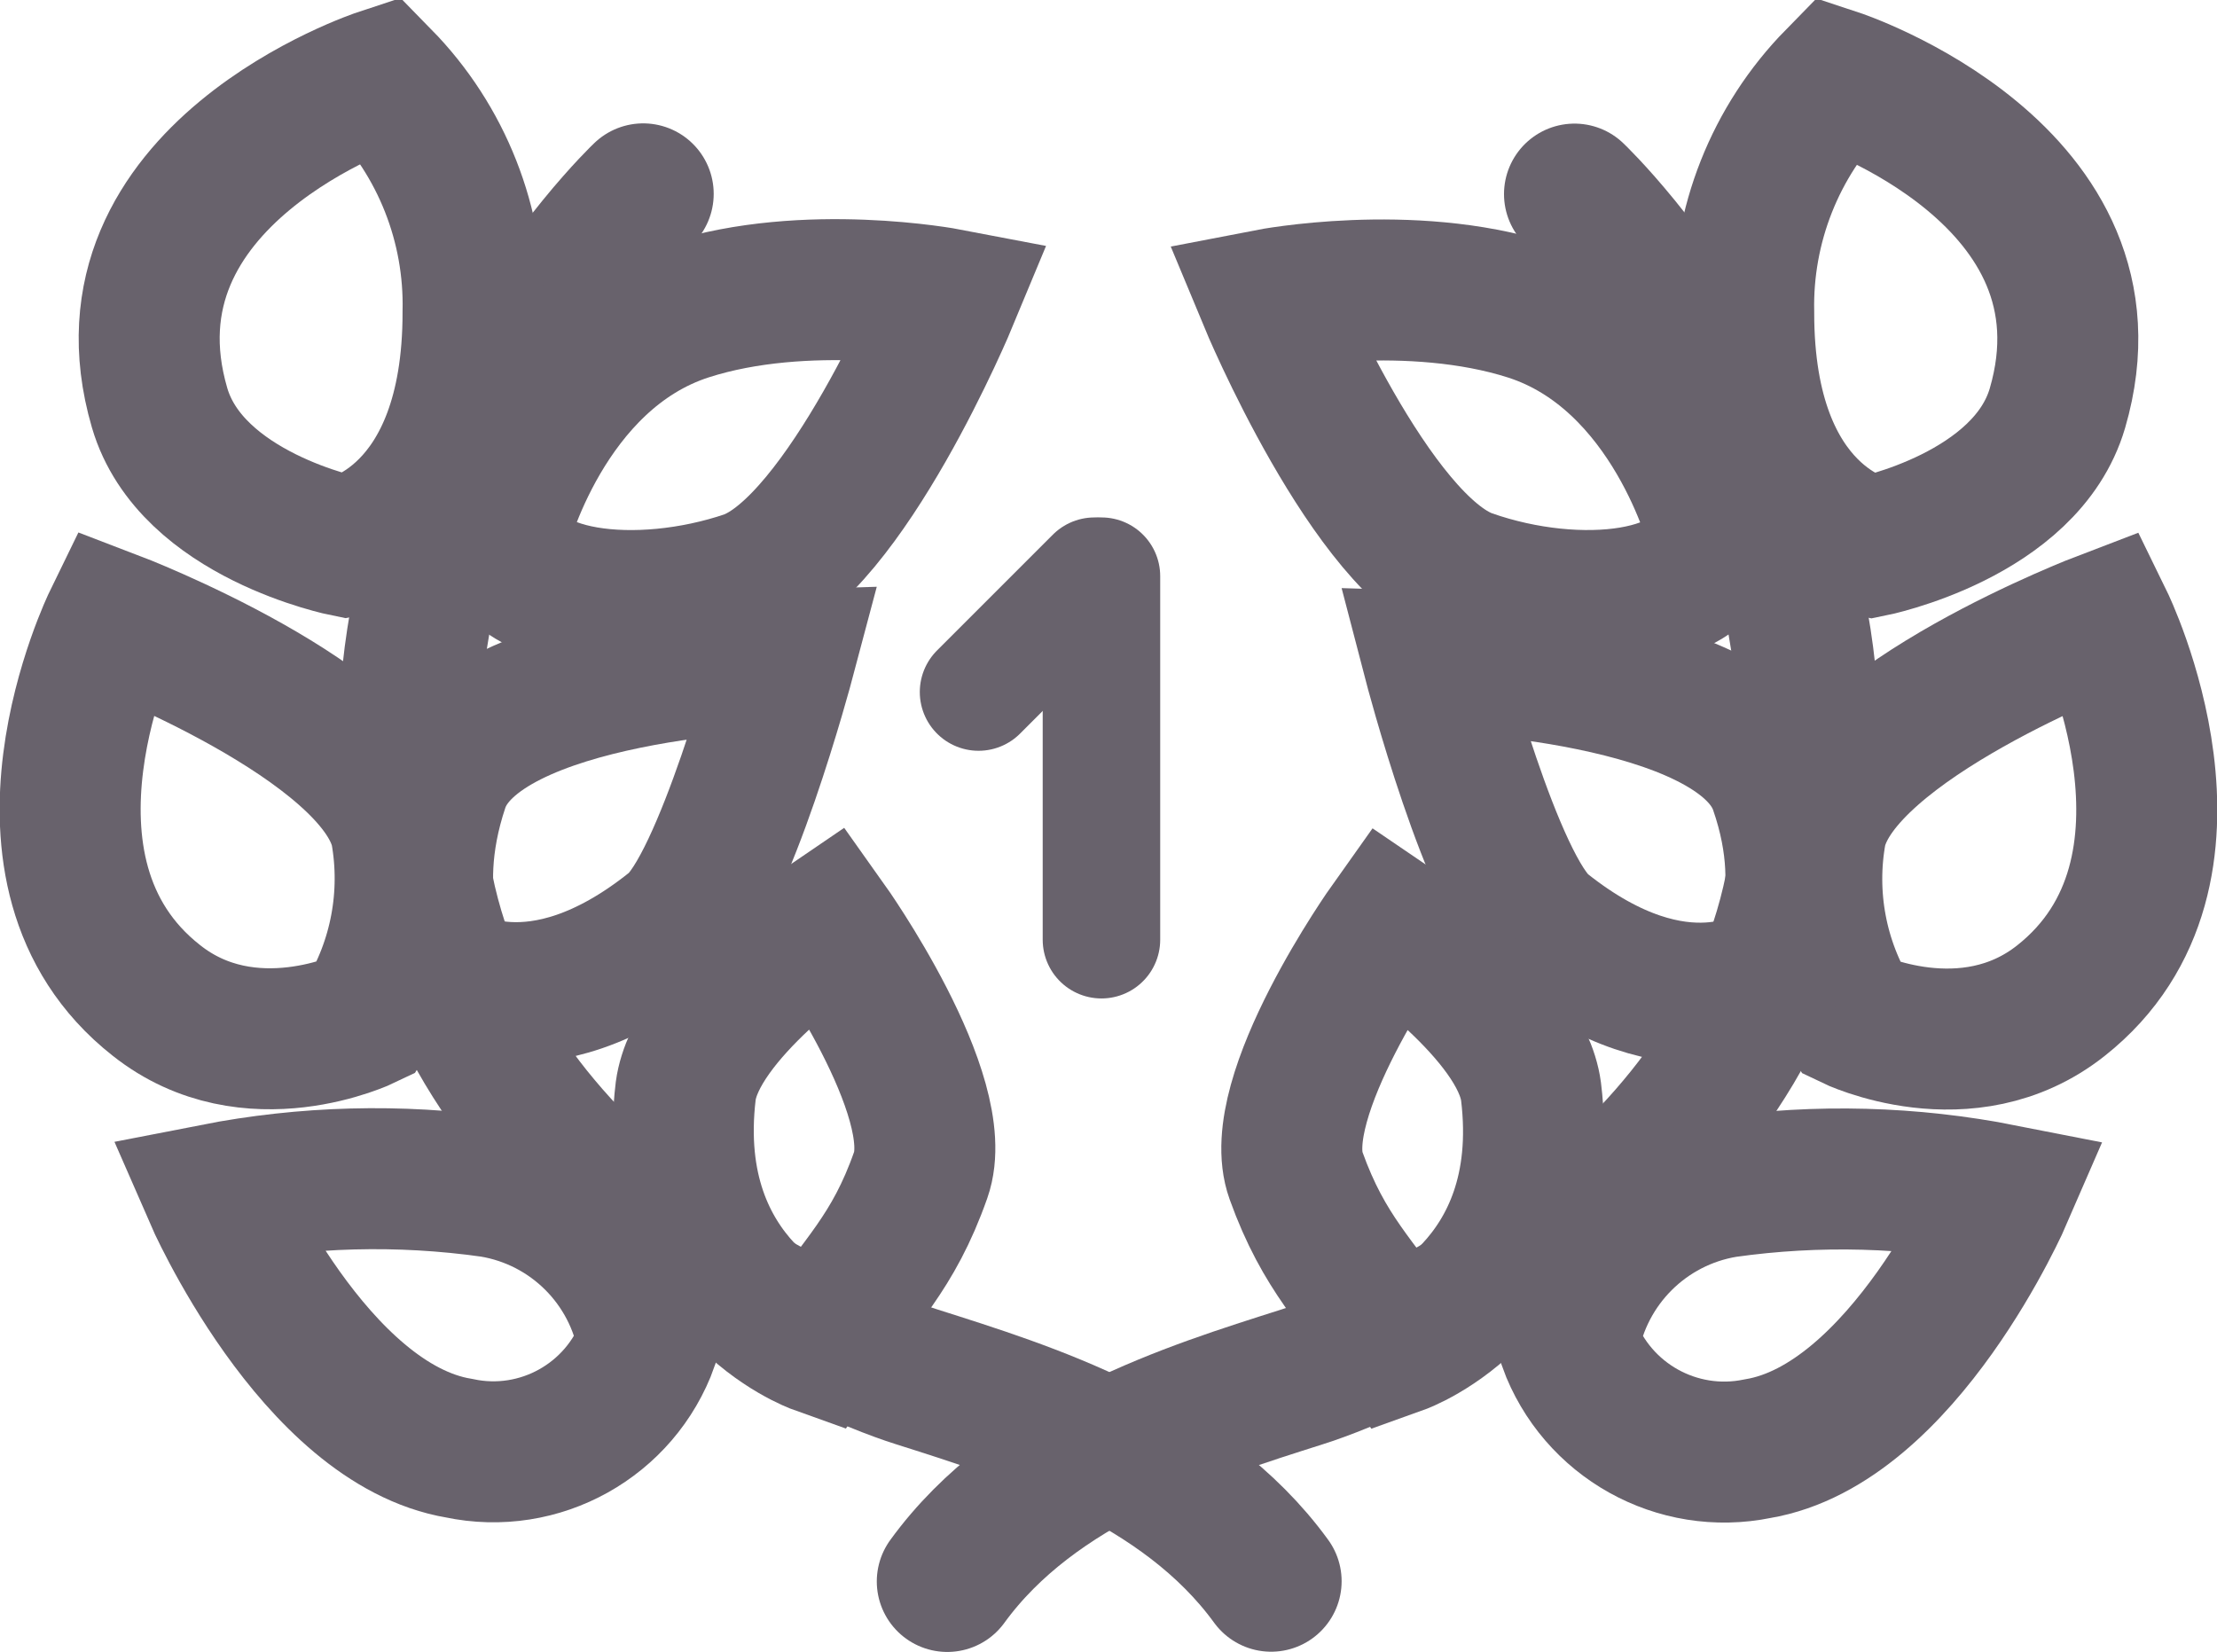
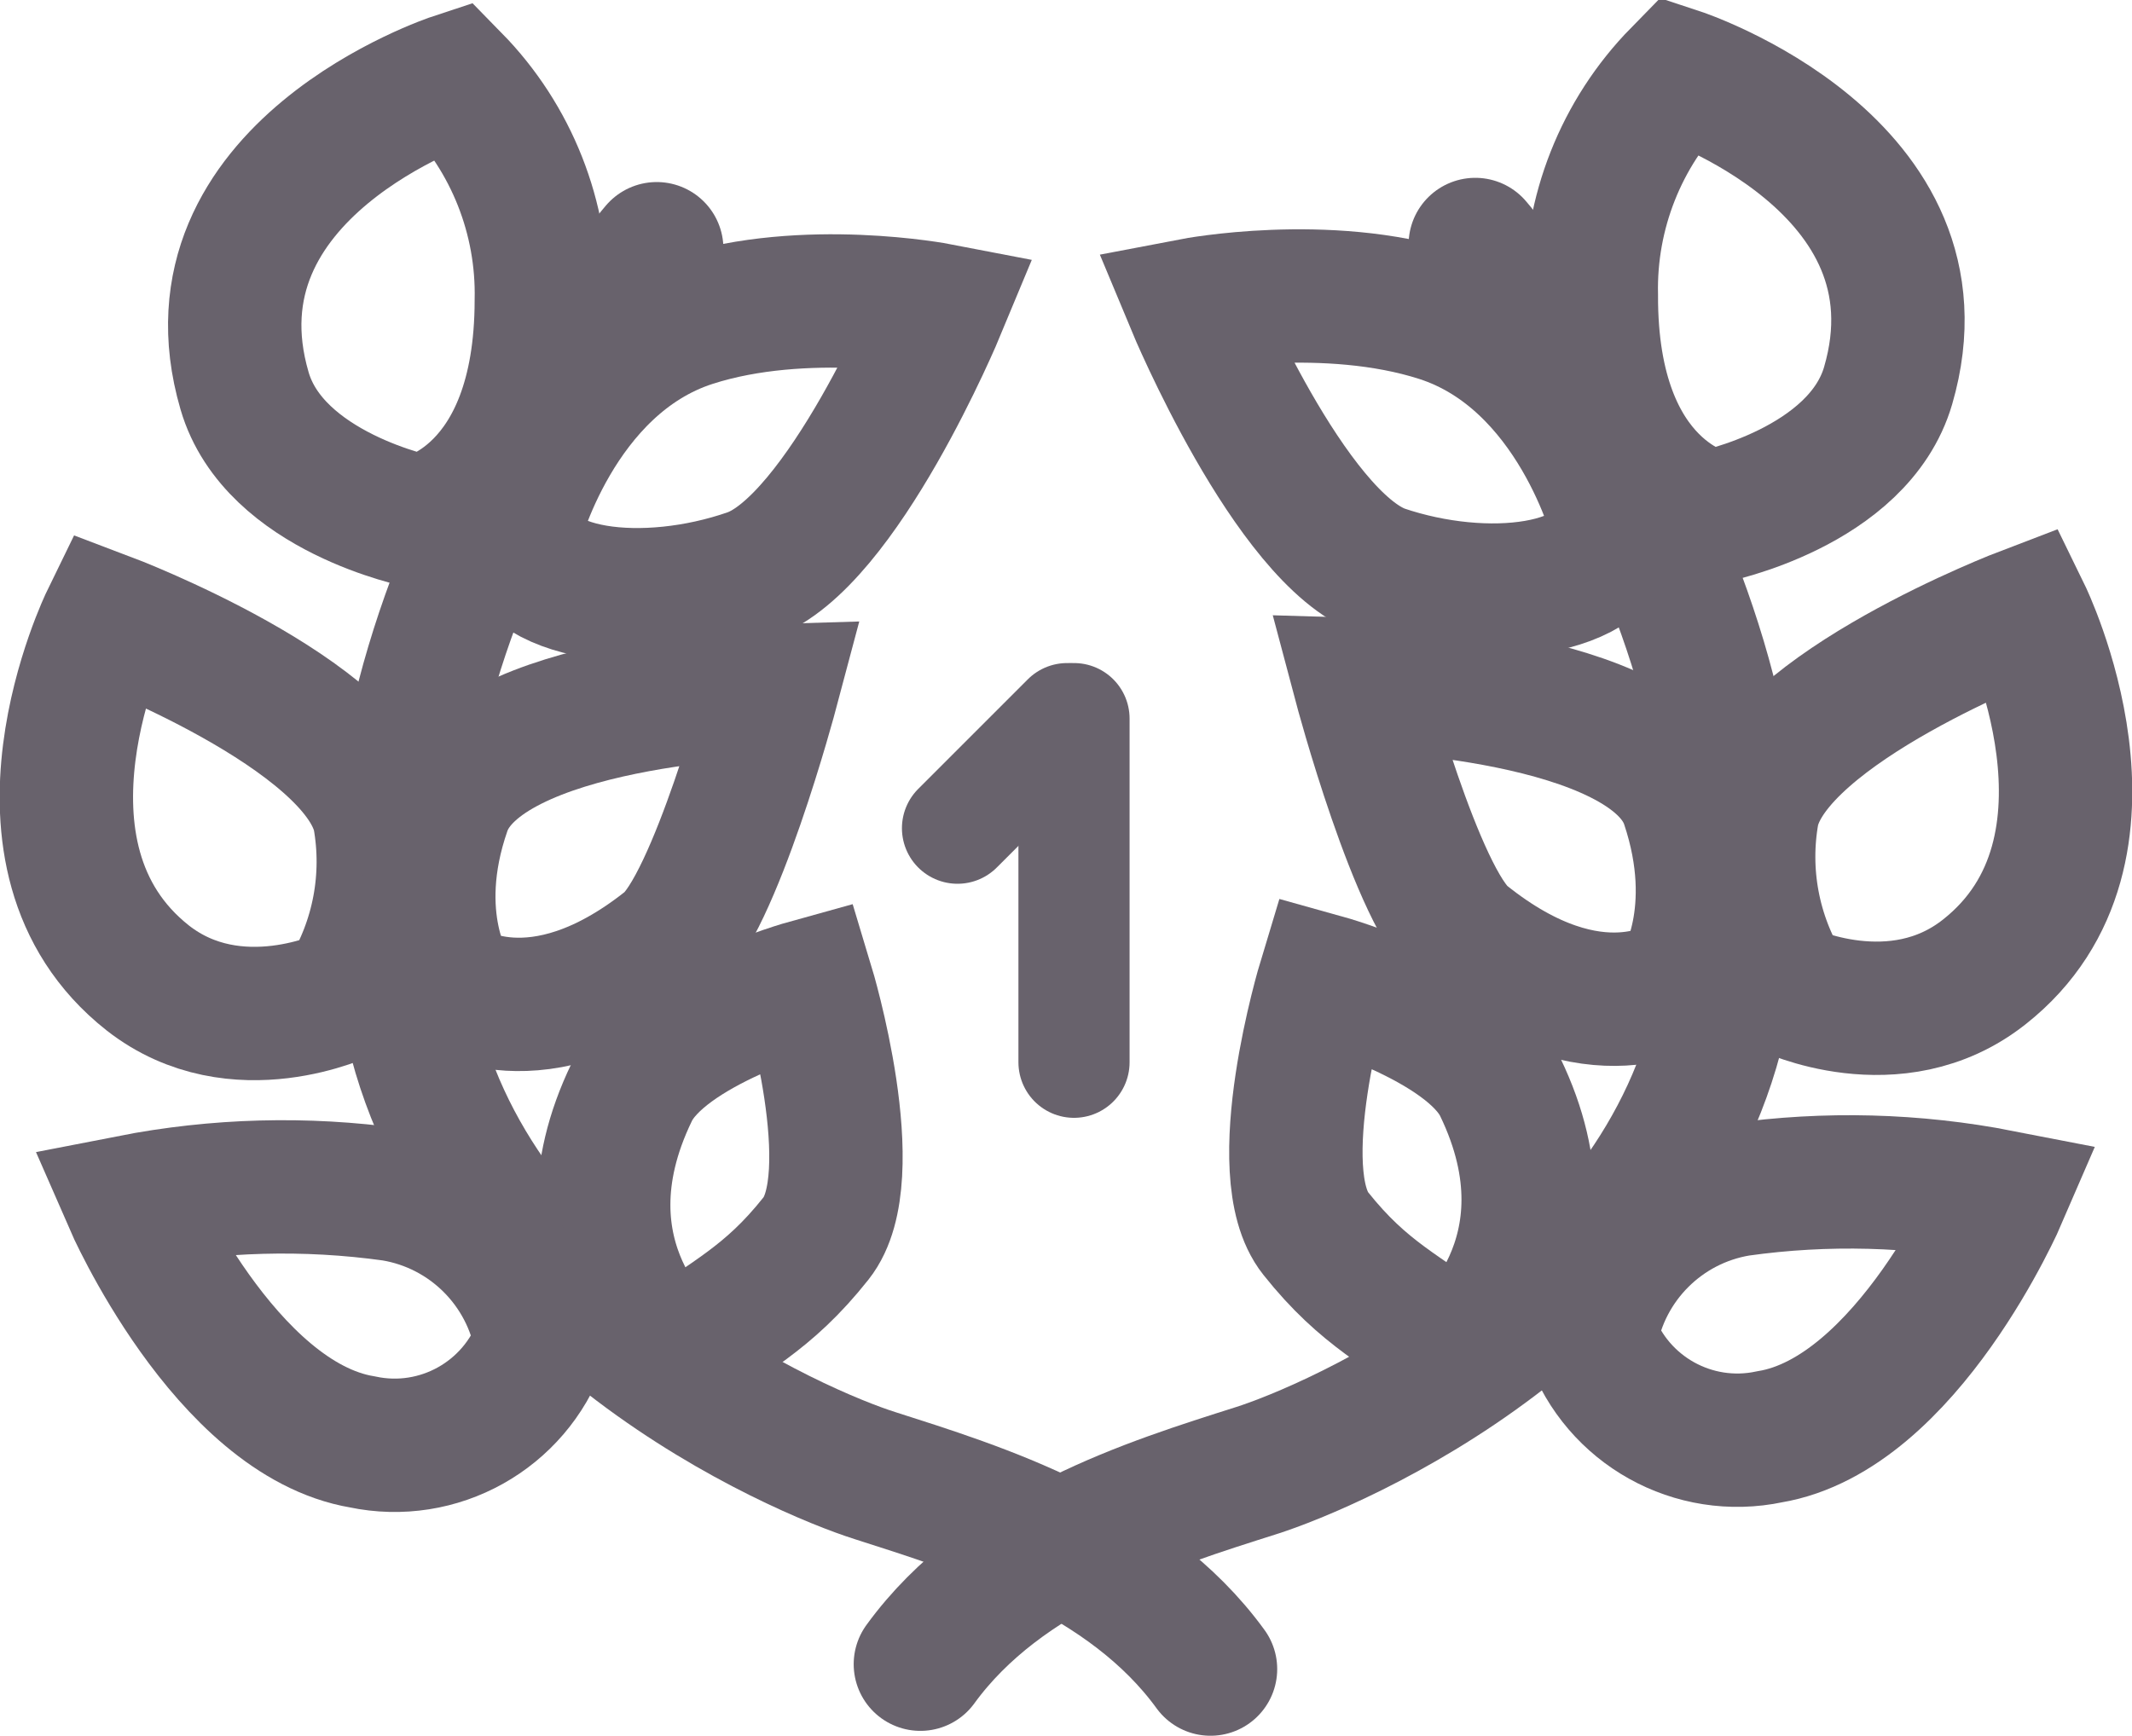
- <svg xmlns="http://www.w3.org/2000/svg" viewBox="0 0 94.34 70.3">
+ <svg xmlns="http://www.w3.org/2000/svg" viewBox="0 0 95.9 78.09">
  <defs>
    <style>.cls-1,.cls-2,.cls-3{fill:none;stroke:#68626c;stroke-miterlimit:10;}.cls-1,.cls-3{stroke-linecap:round;}.cls-1,.cls-2{stroke-width:6px;}.cls-3{stroke-width:5px;}</style>
  </defs>
  <g id="Calque_2" data-name="Calque 2">
    <g id="Calque_1-2" data-name="Calque 1">
-       <path class="cls-1" d="M67,8.26s12.87,12.2,9.39,29.52c-2.71,13.42-17.6,19.75-21,20.82-4.69,1.49-11.33,3.54-15.08,8.7" />
-       <path class="cls-1" d="M79.62,23.26s6.59-1.31,7.93-5.89c2.9-9.94-9.42-14-9.42-14a13.77,13.77,0,0,0-3.93,9.93C74.19,22.24,79.62,23.26,79.62,23.26Z" />
-       <path class="cls-1" d="M73.09,22.63s-1.87-7.45-8-9.42C60,11.58,54,12.74,54,12.74s4.35,10.48,8.51,11.94C67.2,26.32,72.74,25.67,73.09,22.63Z" />
-       <path class="cls-1" d="M78.78,43.35s4.92,2.39,8.91-.76c7-5.52,1.81-16.14,1.81-16.14s-11.18,4.26-12.22,8.92A11.34,11.34,0,0,0,78.78,43.35Z" />
-       <path class="cls-1" d="M75.4,41.47s-3.84,2.74-9.73-1.95C63.52,37.82,61,28.14,61,28.14s13,.37,14.73,5.34S75.4,41.47,75.4,41.47Z" />
-       <path class="cls-2" d="M59.54,57.19c-1.77-2.63-3.19-3.82-4.39-7.16s4-10.65,4-10.65,5.56,3.77,6,7.07C66.17,54.82,59.54,57.19,59.54,57.19Z" />
-       <path class="cls-2" d="M66.75,57.16a8.11,8.11,0,0,1,6.67-6.64,35.42,35.42,0,0,1,11.8.32S81,60.61,74.79,61.65A7.05,7.05,0,0,1,66.75,57.16Z" />
-       <path class="cls-1" d="M27.37,8.25S14.49,20.45,18,37.77c2.7,13.41,17.6,19.75,21,20.82,4.69,1.49,11.33,3.53,15.09,8.7" />
-       <path class="cls-1" d="M14.72,23.25s-6.59-1.31-7.93-5.9c-2.9-9.94,9.42-14,9.42-14a13.74,13.74,0,0,1,3.92,9.93C20.14,22.23,14.72,23.25,14.72,23.25Z" />
-       <path class="cls-1" d="M21.25,22.62s1.87-7.45,8-9.42c5.07-1.63,11.08-.48,11.08-.48s-4.35,10.49-8.51,12C27.14,26.31,21.6,25.65,21.25,22.62Z" />
-       <path class="cls-1" d="M15.56,43.34s-4.93,2.39-8.91-.77c-7-5.51-1.82-16.13-1.82-16.13S16,30.7,17.06,35.36A11.4,11.4,0,0,1,15.56,43.34Z" />
-       <path class="cls-1" d="M18.93,41.46s3.84,2.73,9.74-2c2.14-1.7,4.71-11.38,4.71-11.38s-13.05.36-14.72,5.34S18.93,41.46,18.93,41.46Z" />
-       <path class="cls-2" d="M34.8,57.18C36.56,54.54,38,53.36,39.18,50s-4-10.64-4-10.64-5.55,3.77-6,7.06C28.17,54.81,34.8,57.18,34.8,57.18Z" />
-       <path class="cls-2" d="M27.58,57.15a8.08,8.08,0,0,0-6.66-6.64,35.62,35.62,0,0,0-11.81.31s4.25,9.78,10.43,10.81A7,7,0,0,0,27.58,57.15Z" />
-       <line class="cls-3" x1="41.64" y1="29.45" x2="46.57" y2="24.52" />
-       <line class="cls-3" x1="46.87" y1="39.99" x2="46.87" y2="24.52" />
+       <path class="cls-1" d="M29.54,11.19S14.92,28.26,18.41,45.58C21.12,59,36,65.33,39.37,66.39c4.69,1.5,11.33,3.54,15.08,8.7" />
+       <path class="cls-1" d="M18.92,23.47S12.33,22.16,11,17.58c-2.9-9.94,9.42-14,9.42-14a13.77,13.77,0,0,1,3.93,9.93C24.34,22.45,18.92,23.47,18.92,23.47Z" />
+       <path class="cls-1" d="M23.15,23.83s1.87-7.45,8-9.42c5.07-1.63,11.08-.47,11.08-.47s-4.35,10.48-8.51,11.94C29,27.52,23.5,26.87,23.15,23.83Z" />
+       <path class="cls-1" d="M15.56,44.72S10.63,47.11,6.65,44c-7-5.52-1.82-16.14-1.82-16.14S16,32.08,17.06,36.74A11.4,11.4,0,0,1,15.56,44.72Z" />
+       <path class="cls-1" d="M20.27,44.39s3.84,2.74,9.73-1.94c2.15-1.71,4.72-11.38,4.72-11.38s-13,.36-14.73,5.33S20.27,44.39,20.27,44.39Z" />
+       <path class="cls-2" d="M30.26,61.1c2.52-1.93,4.24-2.6,6.45-5.39s-.38-11.36-.38-11.36-6.47,1.79-7.91,4.78C24.74,56.73,30.26,61.1,30.26,61.1Z" />
+       <path class="cls-2" d="M24.34,60.38a8.11,8.11,0,0,0-6.67-6.64,35.81,35.81,0,0,0-11.81.32s4.25,9.77,10.44,10.81A7,7,0,0,0,24.34,60.38Z" />
+       <line class="cls-3" x1="43.07" y1="37.26" x2="48" y2="32.33" />
+       <line class="cls-3" x1="48.31" y1="47.79" x2="48.31" y2="32.33" />
+       <path class="cls-1" d="M66.36,11S81,28,77.48,45.35c-2.7,13.42-17.6,19.75-21,20.82-4.69,1.49-11.33,3.54-15.08,8.7" />
+       <path class="cls-1" d="M77,23.25s6.59-1.31,7.93-5.9c2.9-9.94-9.42-14-9.42-14a13.77,13.77,0,0,0-3.93,9.93C71.55,22.23,77,23.25,77,23.25Z" />
+       <path class="cls-1" d="M72.75,23.61s-1.87-7.45-8-9.42c-5.08-1.63-11.09-.48-11.09-.48s4.36,10.48,8.52,12C66.86,27.3,72.4,26.64,72.75,23.61Z" />
+       <path class="cls-1" d="M80.34,44.5s4.92,2.38,8.91-.77c7-5.51,1.81-16.14,1.81-16.14s-11.18,4.26-12.22,8.92A11.38,11.38,0,0,0,80.34,44.5Z" />
+       <path class="cls-1" d="M75.63,44.17s-3.84,2.73-9.74-2c-2.14-1.7-4.71-11.38-4.71-11.38s13.05.36,14.72,5.34S75.63,44.17,75.63,44.17Z" />
+       <path class="cls-2" d="M65.63,60.87c-2.51-1.93-4.24-2.6-6.45-5.38s.39-11.37.39-11.37,6.47,1.8,7.91,4.78C71.15,56.5,65.63,60.87,65.63,60.87Z" />
+       <path class="cls-2" d="M71.56,60.16a8.1,8.1,0,0,1,6.66-6.64A35.62,35.62,0,0,1,90,53.83S85.79,63.61,79.6,64.64A7,7,0,0,1,71.56,60.16Z" />
    </g>
  </g>
</svg>
